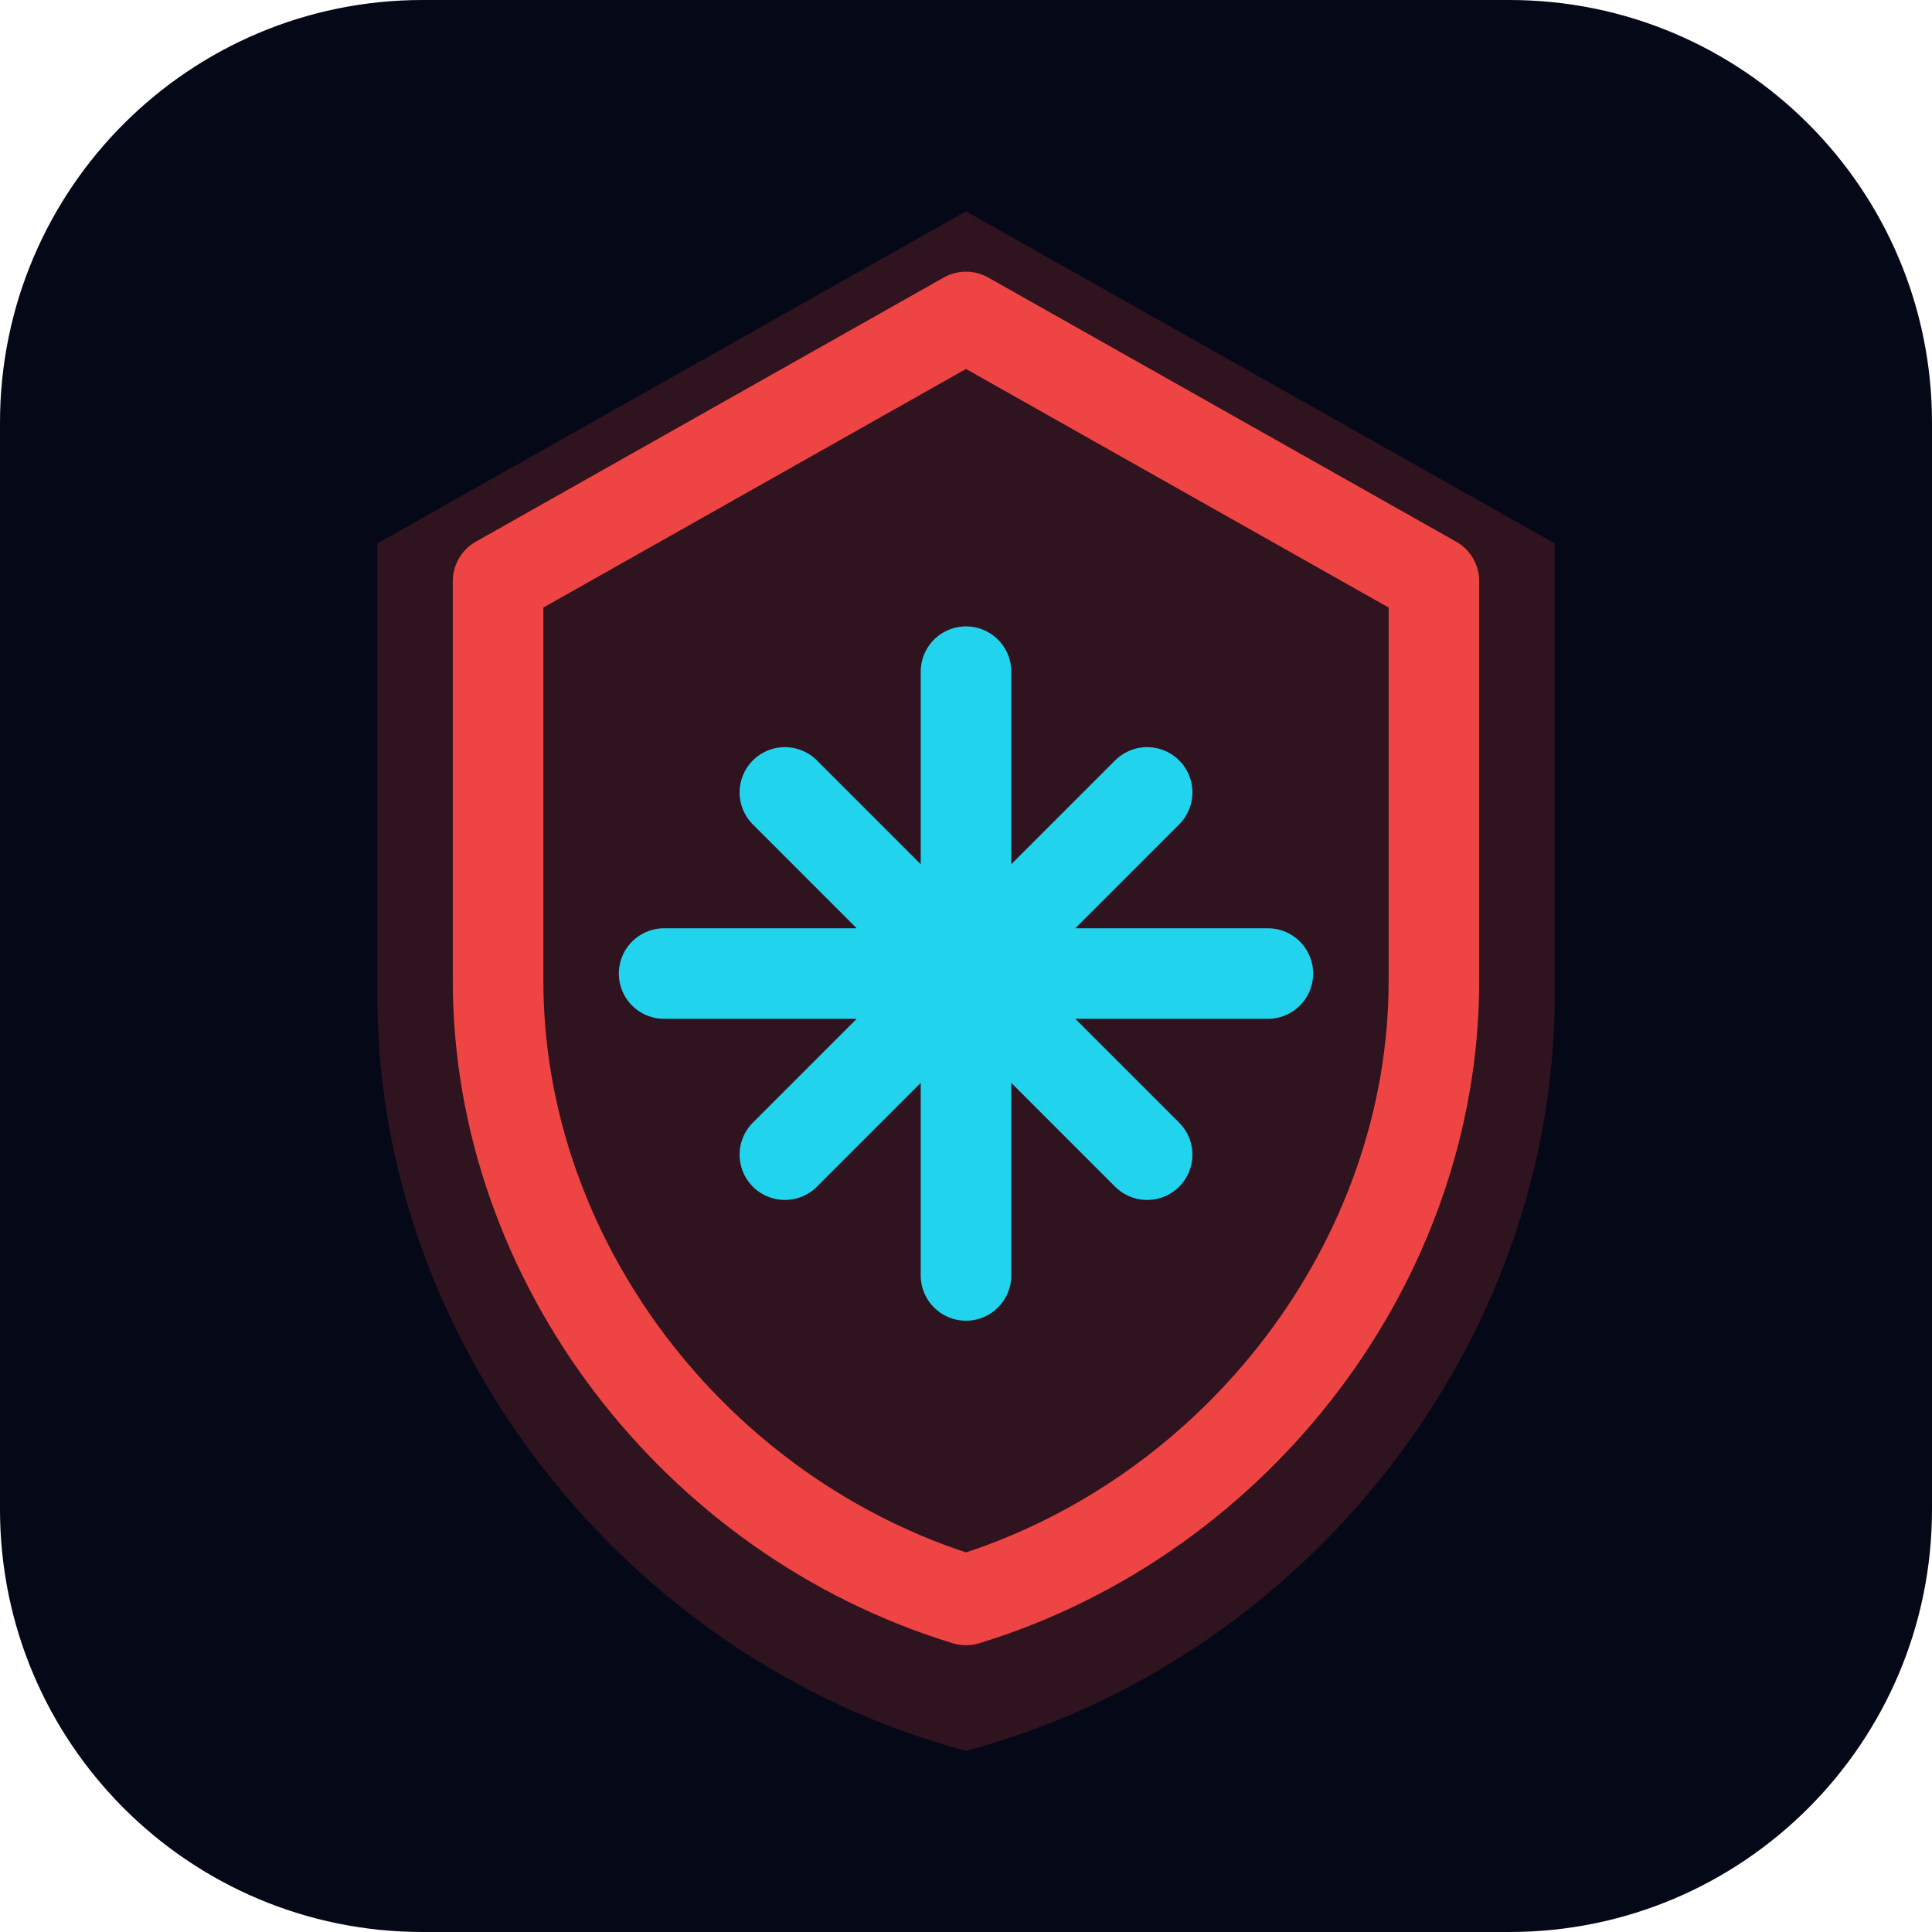
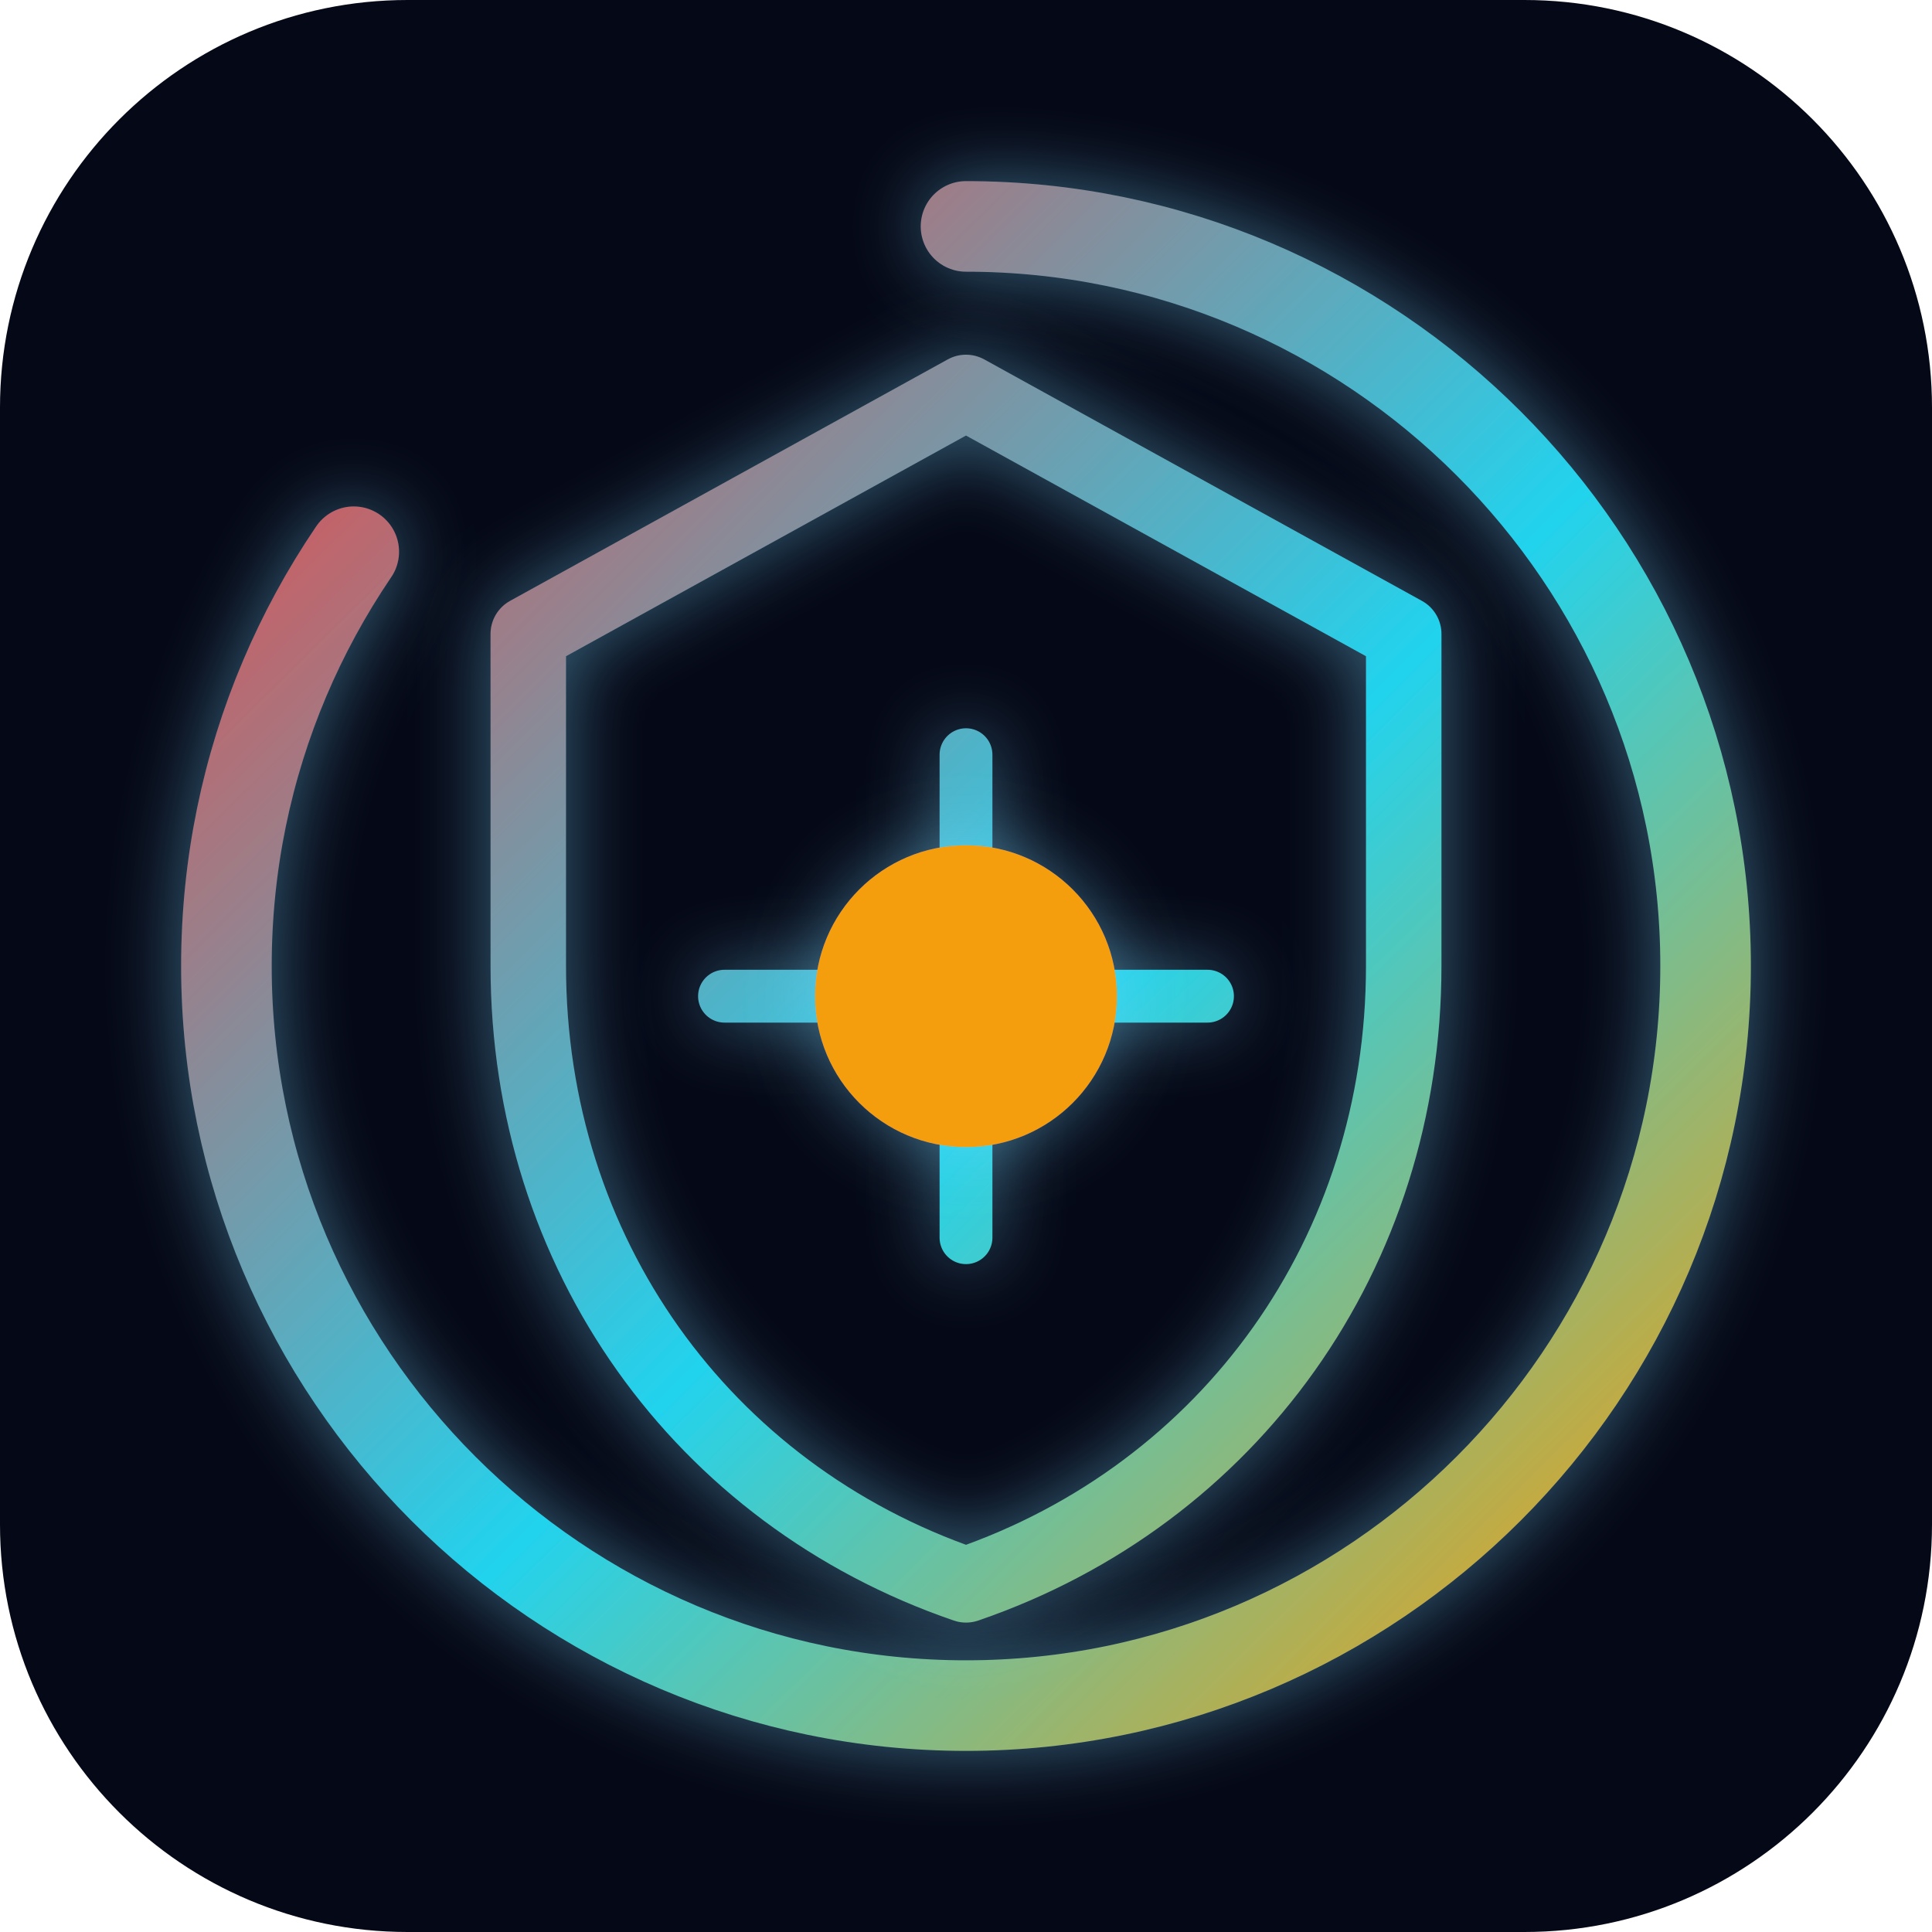
- <svg xmlns="http://www.w3.org/2000/svg" width="256" height="256" viewBox="0 0 256 256" fill="none">
-   <rect width="256" height="256" rx="56" fill="#050816" />
-   <path d="M128 28L206 72V132C206 178 173 220 128 232C83 220 50 178 50 132V72L128 28Z" fill="#ef4444" fill-opacity="0.18" />
-   <path d="M128 42L190 77V130C190 167 164 201 128 212C92 201 66 167 66 130V77L128 42Z" stroke="#ef4444" stroke-width="12" stroke-linejoin="round" />
-   <path d="M88 129H168M128 89V169M104 105L152 153M152 105L104 153" stroke="#22d3ee" stroke-width="12" stroke-linecap="round" />
+ <svg xmlns="http://www.w3.org/2000/svg" width="256" height="256" viewBox="0 0 256 256" fill="none" role="img" aria-label="Bharat UPI Interdict animated logo">
+   <defs>
+     <linearGradient id="brand" x1="34" y1="32" x2="222" y2="222" gradientUnits="userSpaceOnUse">
+       <stop offset="0%" stop-color="#ef4444">
+         <animate attributeName="stop-color" values="#ef4444;#22d3ee;#ef4444" dur="5s" repeatCount="indefinite" />
+       </stop>
+       <stop offset="55%" stop-color="#22d3ee">
+         <animate attributeName="stop-color" values="#22d3ee;#f59e0b;#22d3ee" dur="5s" repeatCount="indefinite" />
+       </stop>
+       <stop offset="100%" stop-color="#f59e0b" />
+     </linearGradient>
+     <filter id="glow" x="-30%" y="-30%" width="160%" height="160%">
+       <feGaussianBlur stdDeviation="5" result="blur" />
+       <feColorMatrix in="blur" type="matrix" values="0 0 0 0 0.2 0 0 0 0 0.7 0 0 0 0 1 0 0 0 .45 0" />
+       <feMerge>
+         <feMergeNode />
+         <feMergeNode in="SourceGraphic" />
+       </feMerge>
+     </filter>
+     <style>
+       .bg{fill:#050816}
+       .ring{stroke:url(#brand);stroke-width:12;stroke-linecap:round;filter:url(#glow);stroke-dasharray:520;animation:dash 7s ease-in-out infinite}
+       .line{stroke:url(#brand);stroke-width:10;stroke-linecap:round;stroke-linejoin:round;filter:url(#glow)}
+       .thin{stroke-width:7}
+       .ghost{stroke:#f59e0b;stroke-opacity:.42;stroke-width:8}
+       .node{fill:#22d3ee;filter:url(#glow);animation:pulse 2.8s ease-in-out infinite}
+       .hot{fill:#f59e0b;animation:pulse 2.1s ease-in-out infinite}
+       @keyframes dash{0%,100%{stroke-dashoffset:0}50%{stroke-dashoffset:120}}
+       @keyframes pulse{0%,100%{opacity:.72;transform:scale(.96);transform-origin:128px 128px}50%{opacity:1;transform:scale(1.08);transform-origin:128px 128px}}
+     </style>
+   </defs>
+   <rect width="256" height="256" rx="54" class="bg" />
+   <path d="M128 30c54 0 98 44 98 98s-44 98-98 98-98-44-98-98 44-98 98-98z" class="ring" />
+   <path d="M128 52l58 32v44c0 38-23 70-58 82-35-12-58-44-58-82V84l58-32z" class="line" />
+   <path d="M96 132h64M128 100v64" class="line thin" />
+   <circle cx="128" cy="132" r="20" class="node hot" />
</svg>
